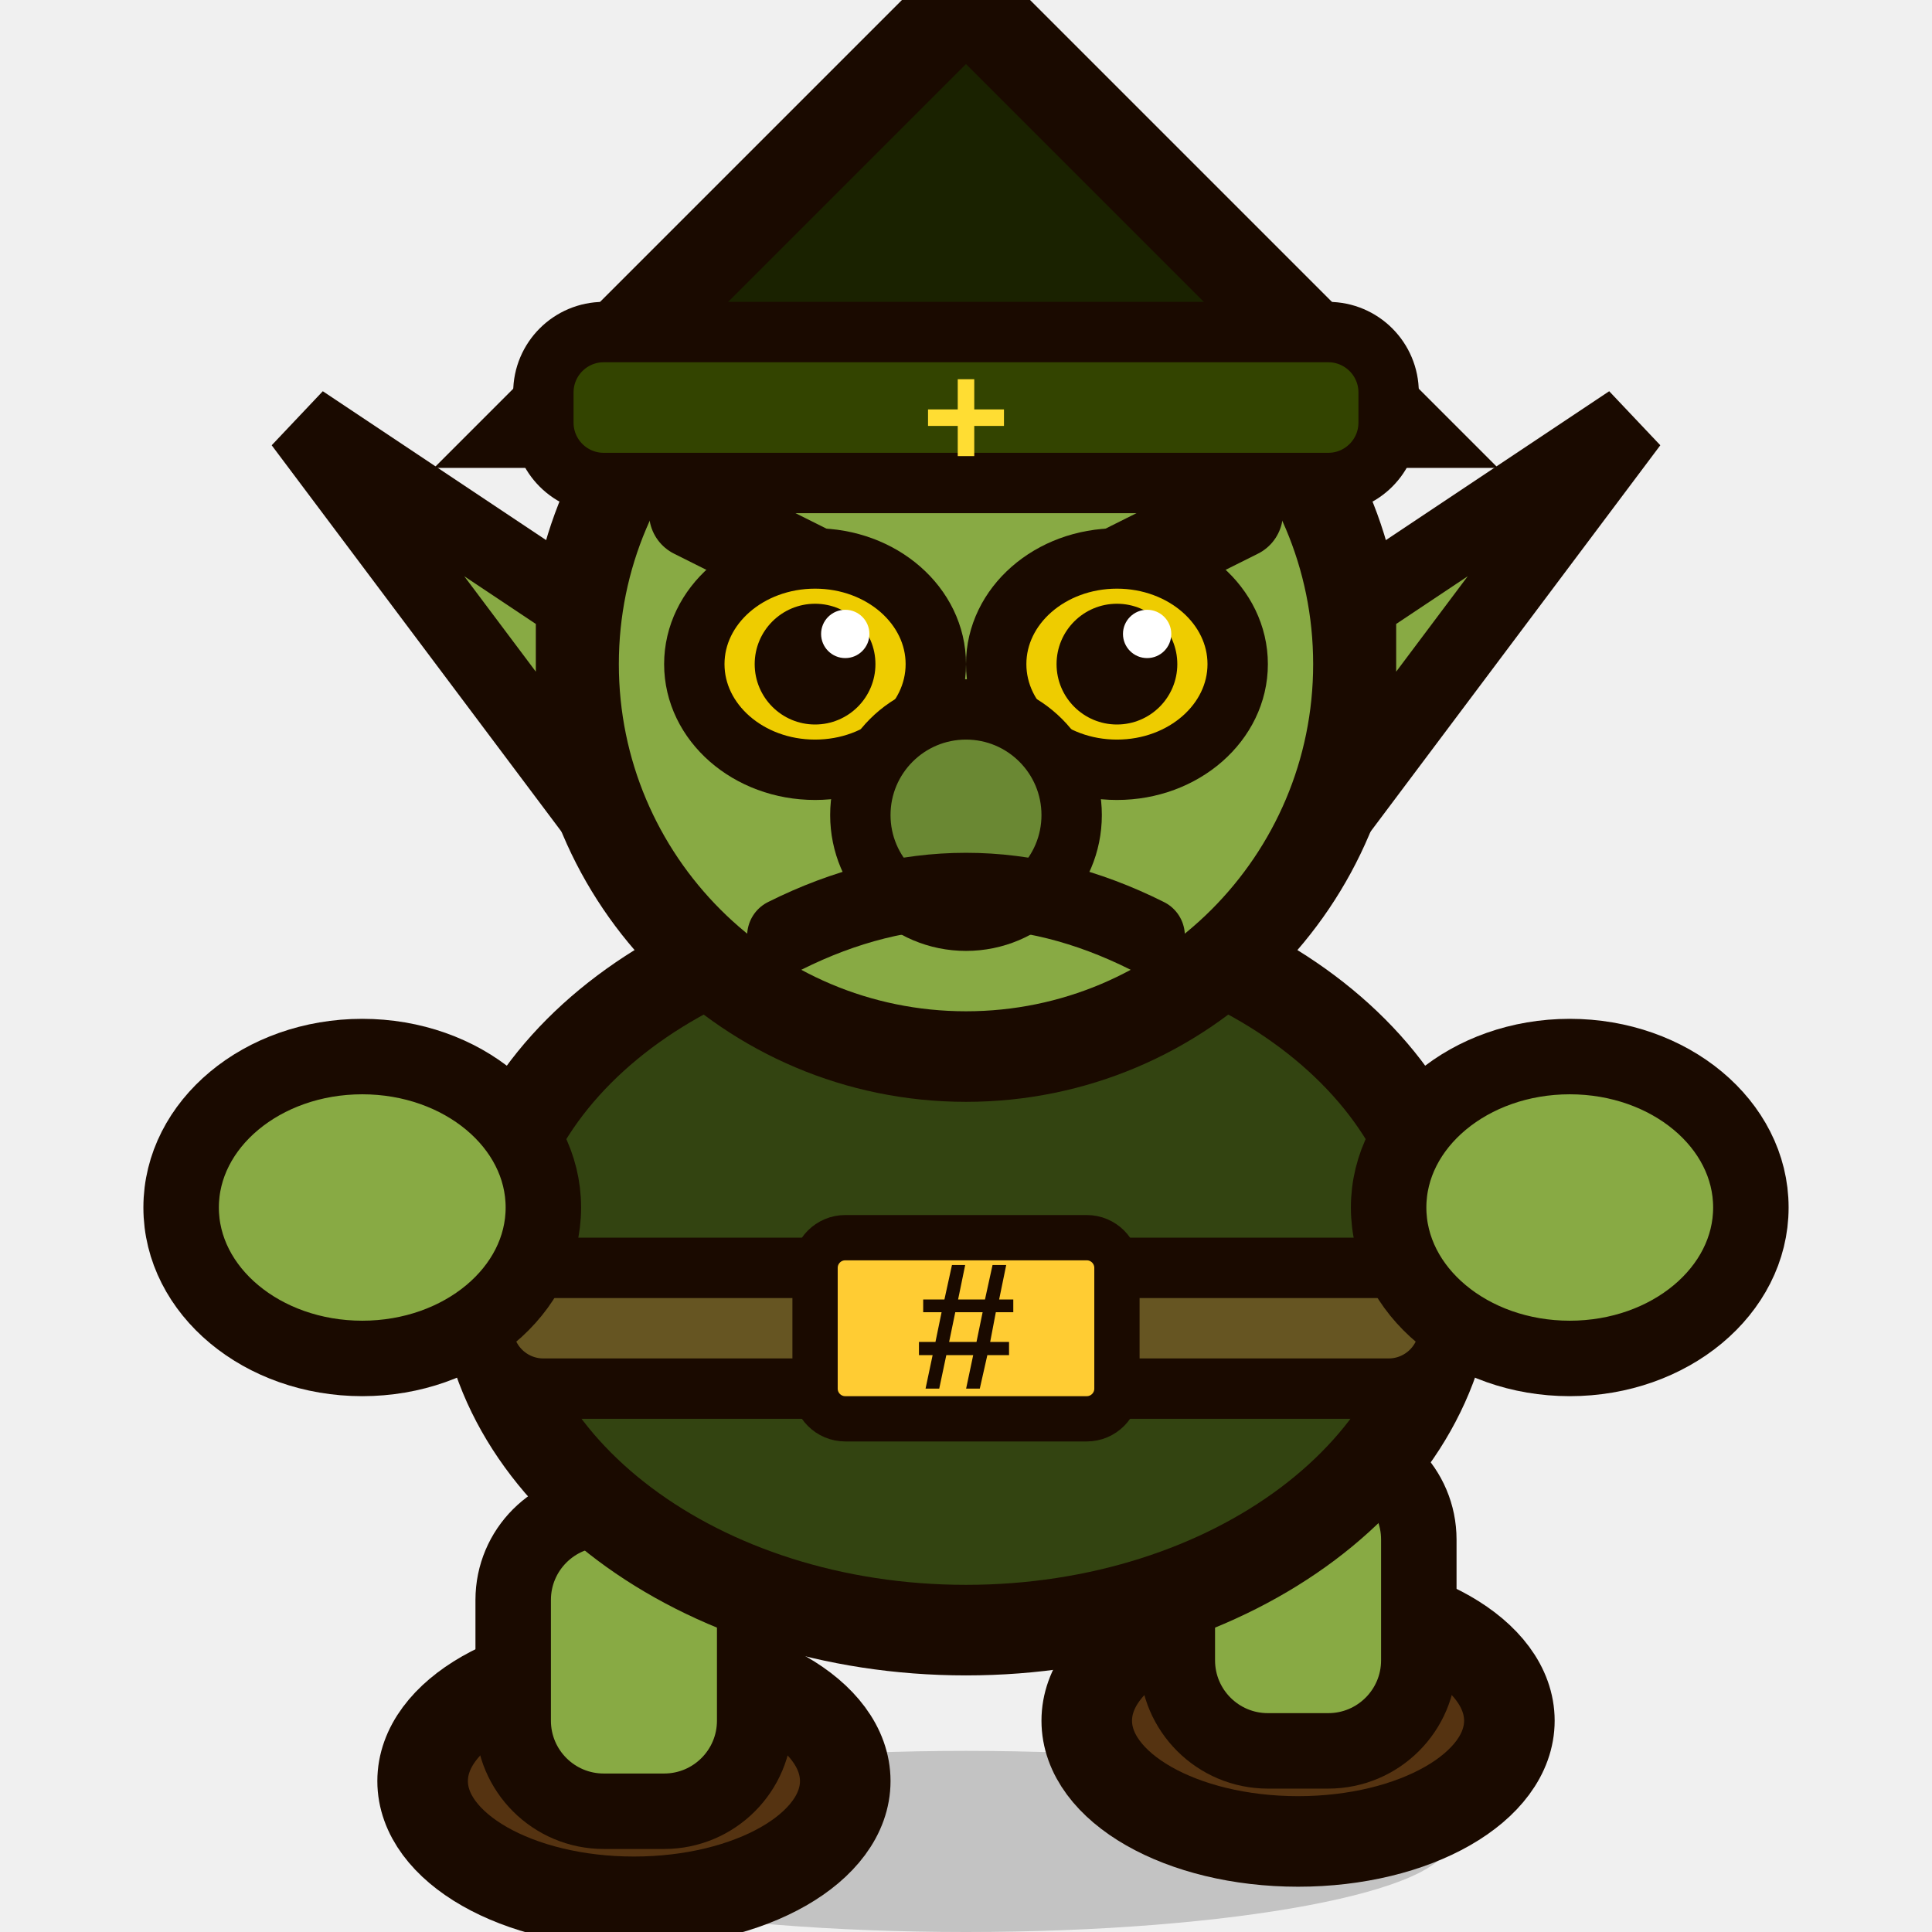
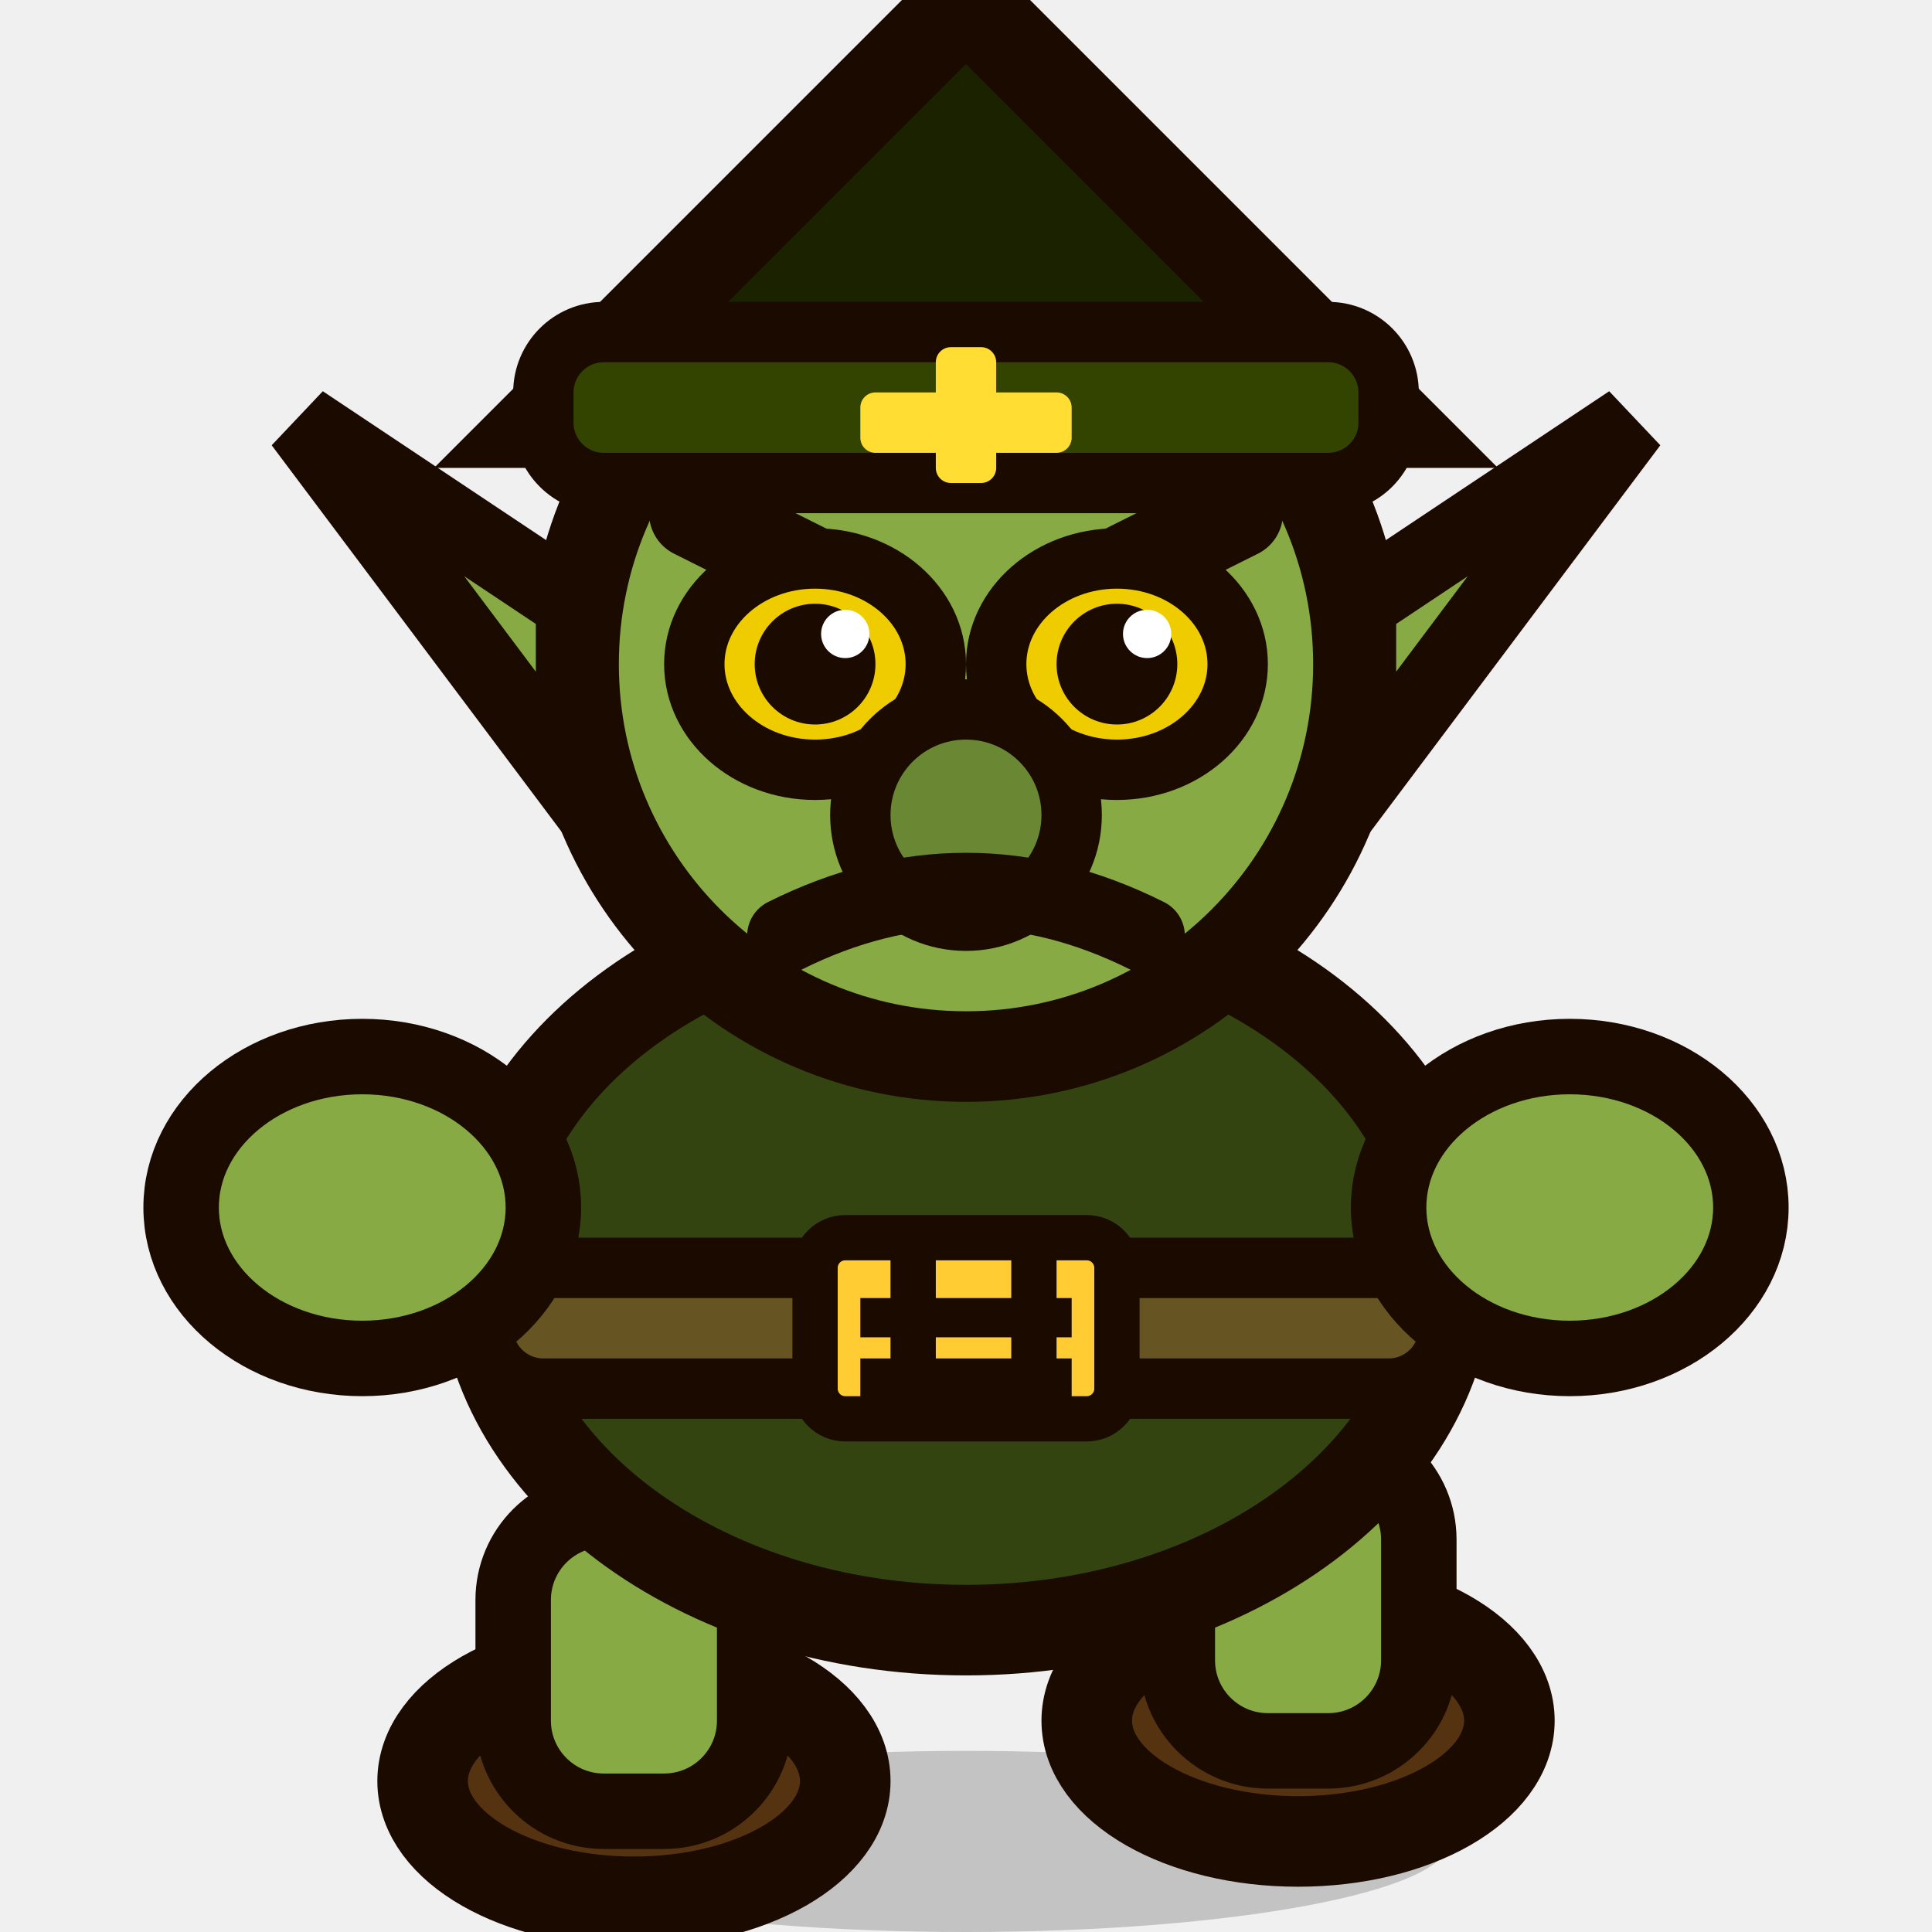
<svg xmlns="http://www.w3.org/2000/svg" viewBox="0 0 64 64">
  <ellipse cx="32" cy="61" rx="16" ry="3" fill="#00000030" />
  <ellipse cx="21" cy="59" rx="7" ry="4" fill="#553311" stroke="#1A0A00" stroke-width="3" />
  <ellipse cx="43" cy="57" rx="7" ry="4" fill="#553311" stroke="#1A0A00" stroke-width="3" />
  <rect x="17" y="50" width="8" height="10" rx="3" fill="#88AA44" stroke="#1A0A00" stroke-width="2.5" />
  <rect x="39" y="48" width="8" height="10" rx="3" fill="#88AA44" stroke="#1A0A00" stroke-width="2.5" />
  <ellipse cx="32" cy="42" rx="16" ry="12" fill="#334411" stroke="#1A0A00" stroke-width="3" />
  <rect x="16" y="42" width="32" height="4" rx="2" fill="#665522" stroke="#1A0A00" stroke-width="2" />
  <rect x="27" y="41" width="10" height="6" rx="1" fill="#FFCC33" stroke="#1A0A00" stroke-width="1.5" />
-   <text x="32" y="46" font-size="6" fill="#1A0A00" text-anchor="middle" font-family="Arial" font-weight="bold">#</text>
+   <rect x="29.5" y="41.5" width="1.5" height="5.5" fill="#1A0A00" />
+   <rect x="33.5" y="41.5" width="1.5" height="5.5" fill="#1A0A00" />
+   <rect x="28.5" y="43" width="7" height="1.3" fill="#1A0A00" />
+   <rect x="28.5" y="45" width="7" height="1.3" fill="#1A0A00" />
  <ellipse cx="12" cy="40" rx="6" ry="5" fill="#88AA44" stroke="#1A0A00" stroke-width="2.5" />
  <ellipse cx="52" cy="40" rx="6" ry="5" fill="#88AA44" stroke="#1A0A00" stroke-width="2.5" />
  <circle cx="32" cy="22" r="13" fill="#88AA44" stroke="#1A0A00" stroke-width="3" />
  <polygon points="19,20 10,14 19,26" fill="#88AA44" stroke="#1A0A00" stroke-width="2.5" />
  <polygon points="45,20 54,14 45,26" fill="#88AA44" stroke="#1A0A00" stroke-width="2.5" />
  <line x1="23" y1="17" x2="29" y2="20" stroke="#1A0A00" stroke-width="3" stroke-linecap="round" />
  <line x1="41" y1="17" x2="35" y2="20" stroke="#1A0A00" stroke-width="3" stroke-linecap="round" />
  <ellipse cx="27" cy="22" rx="4" ry="3.5" fill="#EECC00" stroke="#1A0A00" stroke-width="2" />
  <ellipse cx="37" cy="22" rx="4" ry="3.5" fill="#EECC00" stroke="#1A0A00" stroke-width="2" />
  <circle cx="27" cy="22" r="2" fill="#1A0A00" />
  <circle cx="37" cy="22" r="2" fill="#1A0A00" />
  <circle cx="28" cy="21" r="0.8" fill="white" />
  <circle cx="38" cy="21" r="0.8" fill="white" />
  <circle cx="32" cy="27" r="3.5" fill="#6A8833" stroke="#1A0A00" stroke-width="2" />
  <path d="M26,31 Q32,28 38,31" fill="none" stroke="#1A0A00" stroke-width="2.5" stroke-linecap="round" />
  <polygon points="32,0 18,14 46,14" fill="#1A2200" stroke="#1A0A00" stroke-width="3" />
  <rect x="18" y="11" width="28" height="5" rx="2" fill="#334400" stroke="#1A0A00" stroke-width="2" />
-   <text x="32" y="15.5" font-size="5" fill="#FFDD33" text-anchor="middle" font-family="Arial" font-weight="bold">+</text>
+   <rect x="31" y="11.5" width="2" height="4.5" rx="0.5" fill="#FFDD33" />
+   <rect x="28.5" y="13" width="7" height="2" rx="0.5" fill="#FFDD33" />
</svg>
